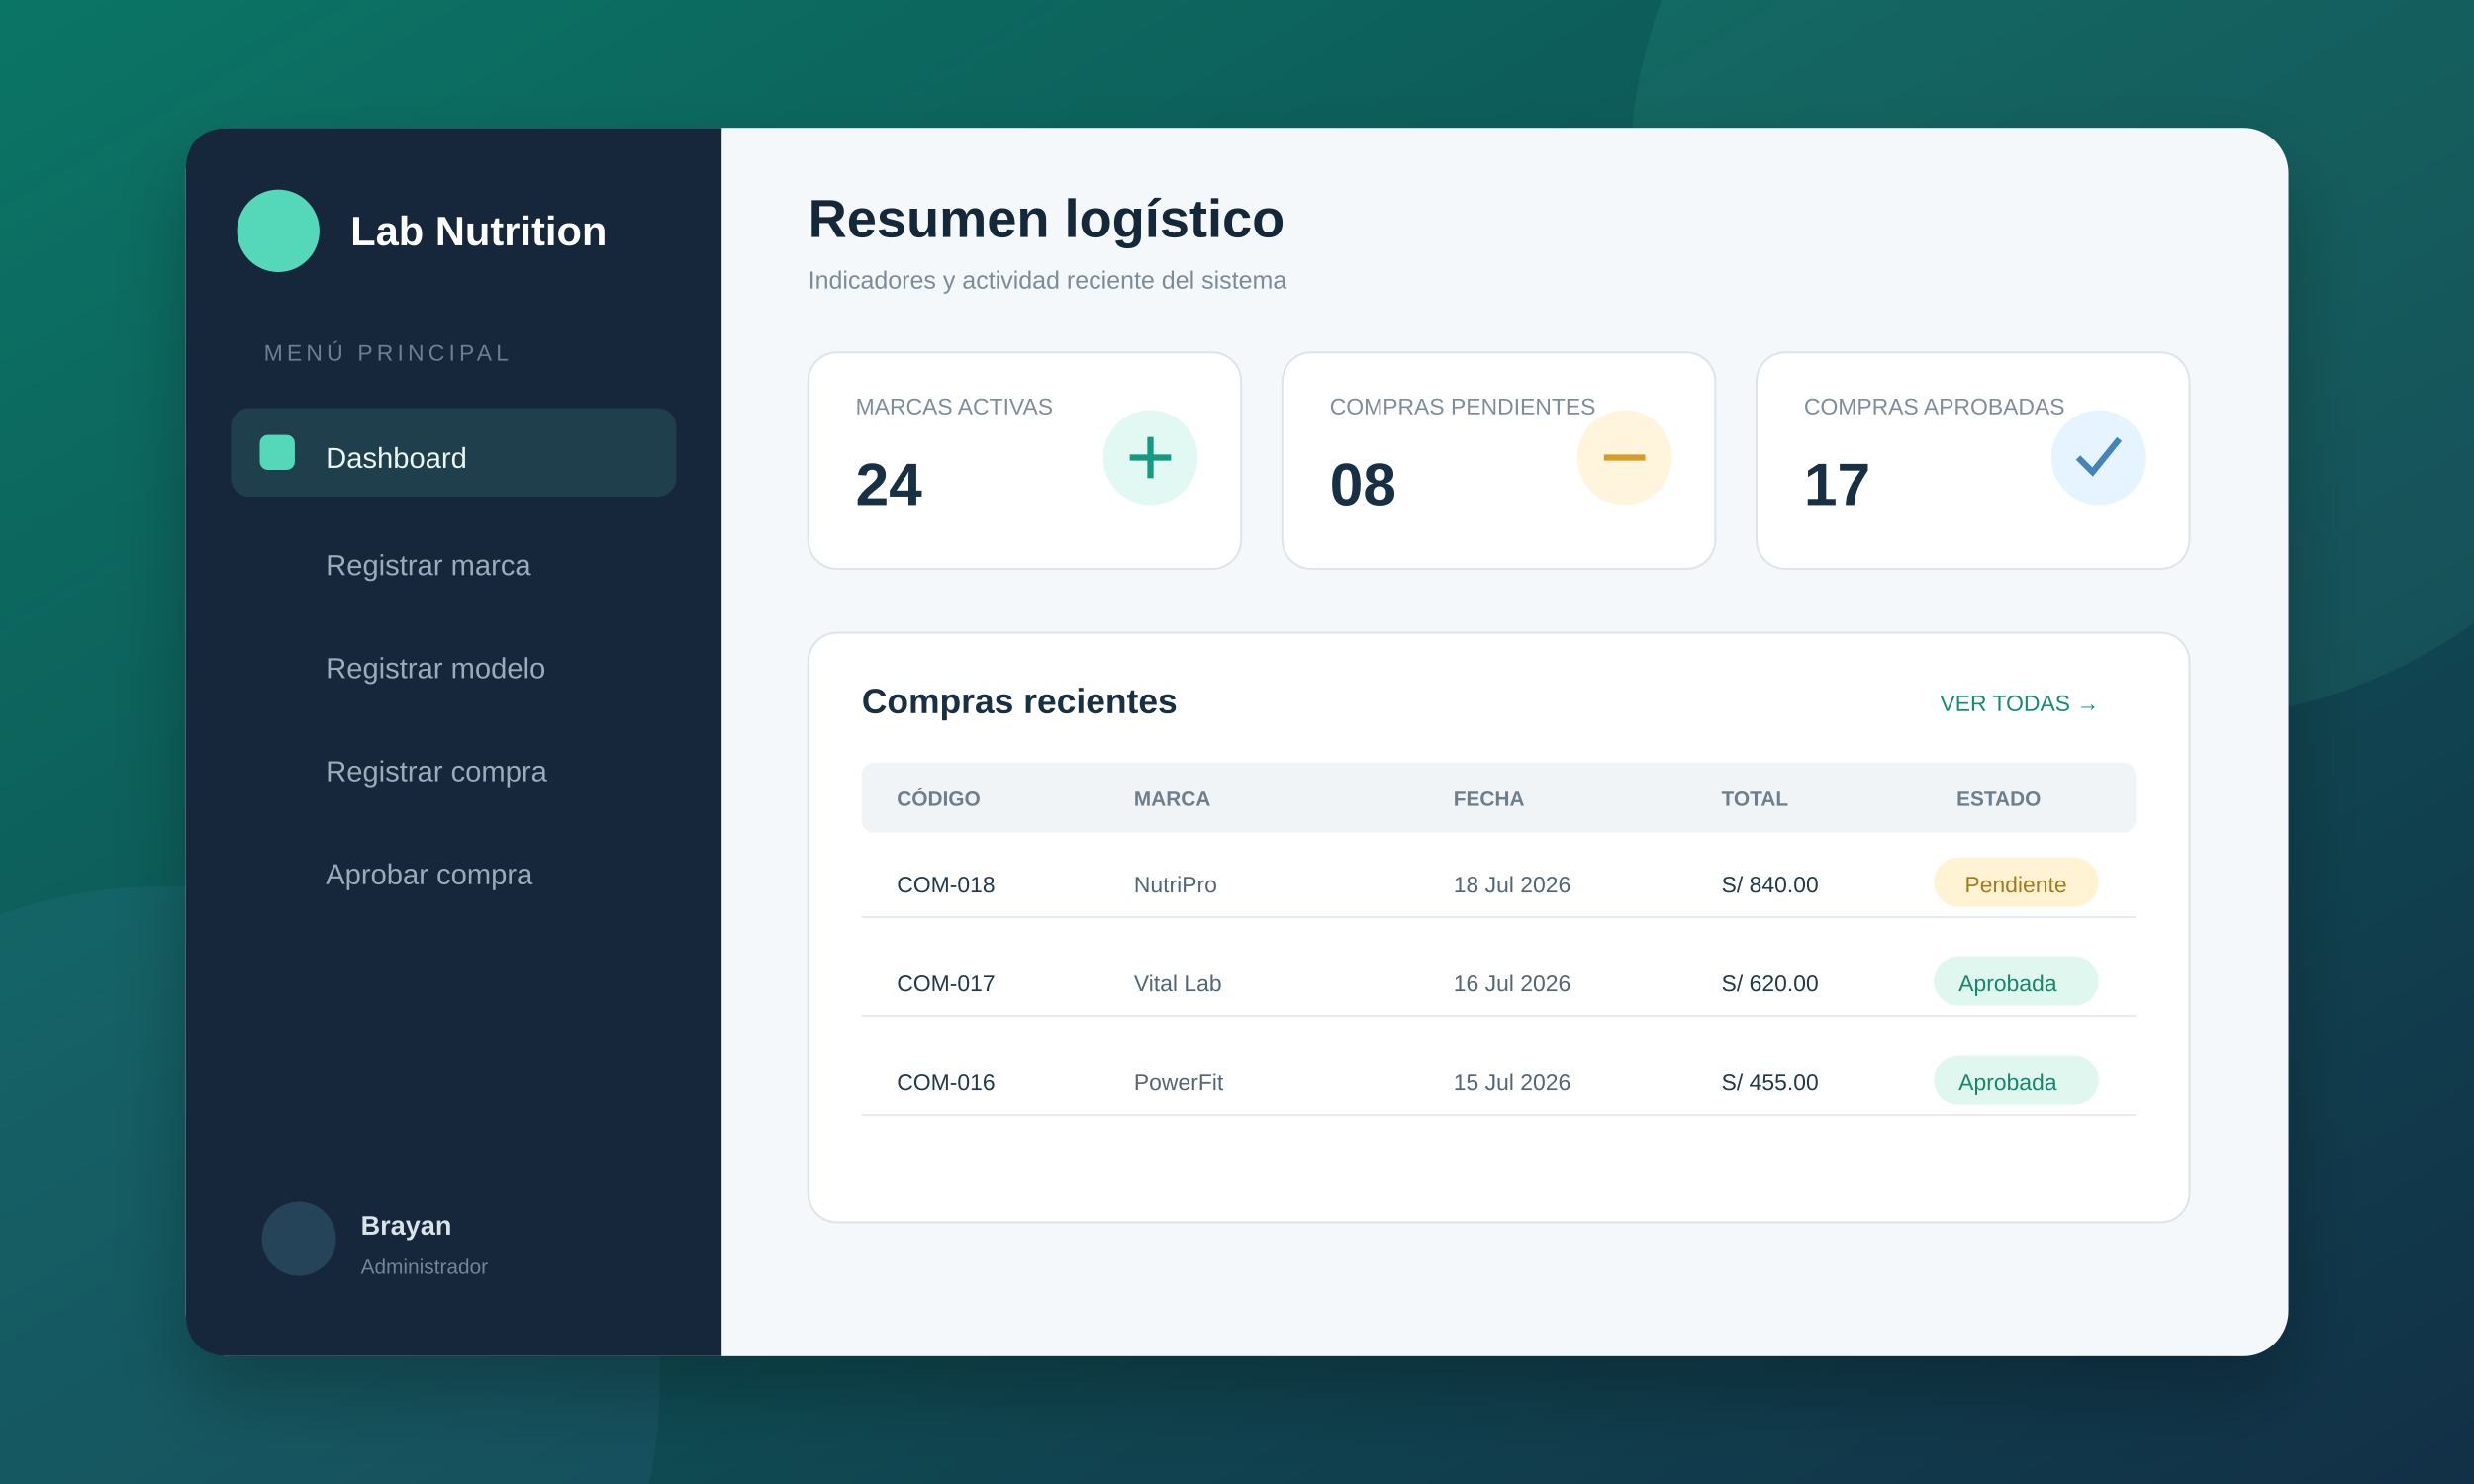
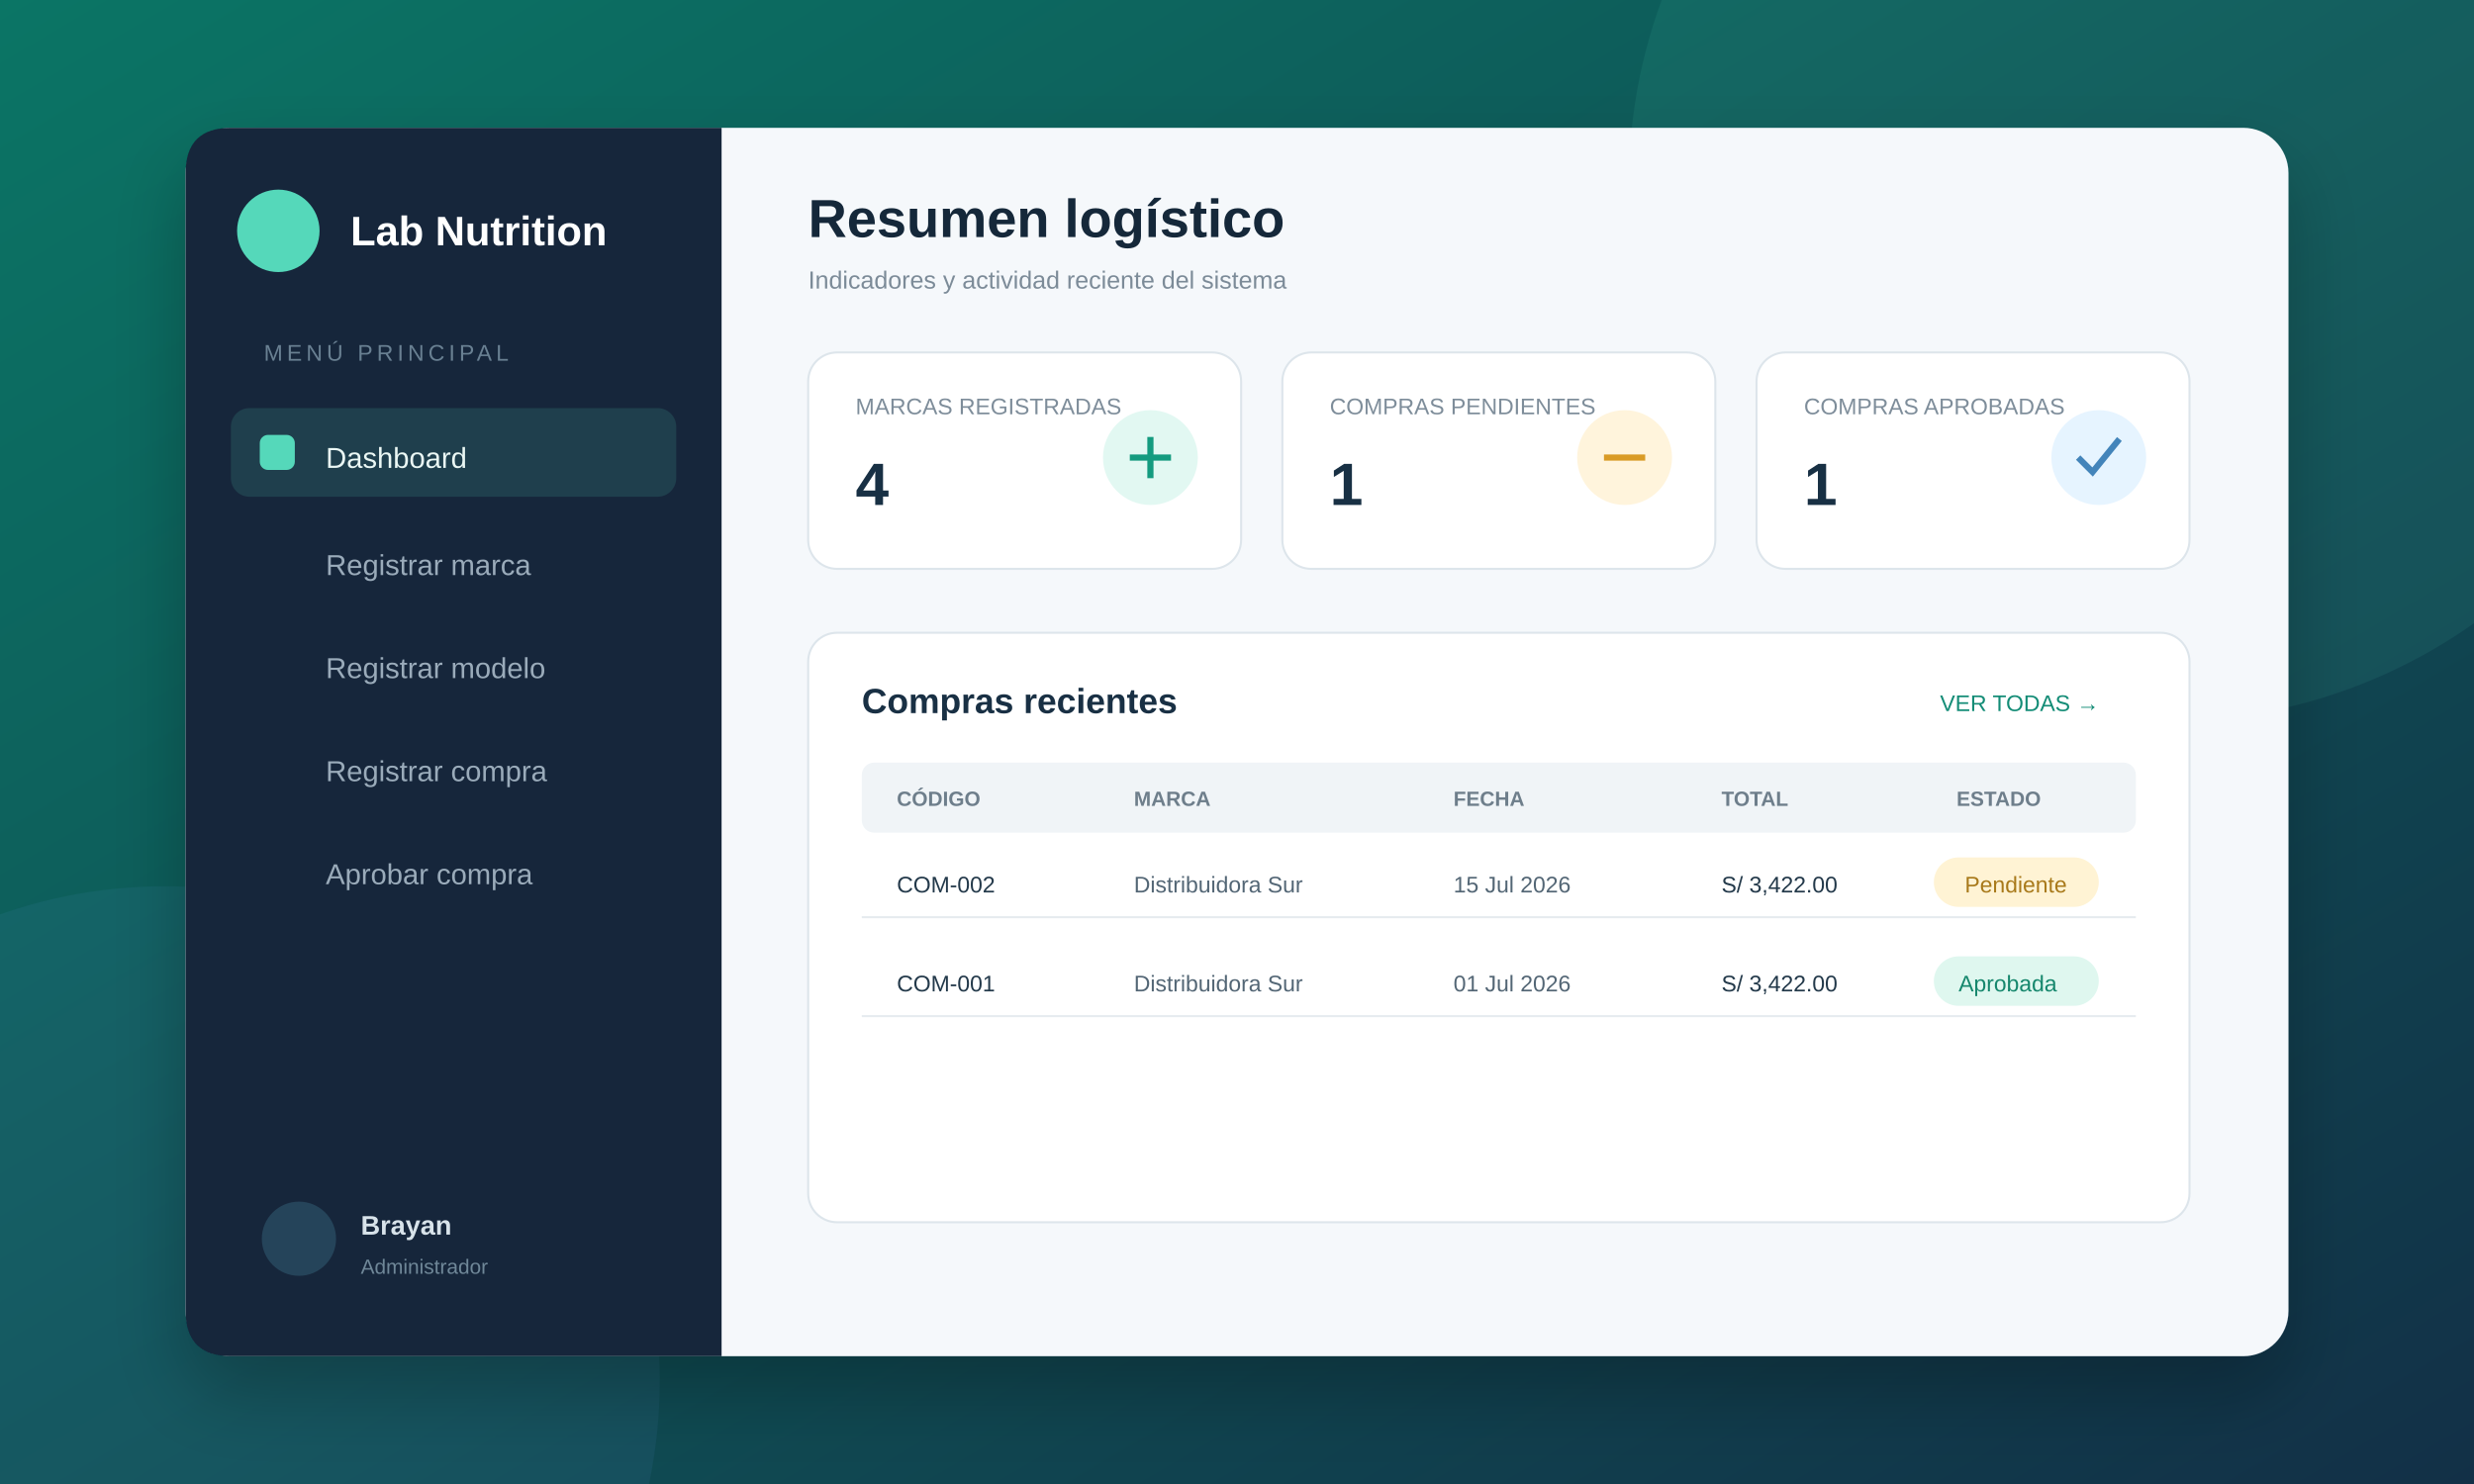
<svg xmlns="http://www.w3.org/2000/svg" viewBox="0 0 1200 720" role="img" aria-labelledby="title desc">
  <defs>
    <linearGradient id="bg" x1="0" y1="0" x2="1" y2="1">
      <stop stop-color="#0b7565" />
      <stop offset="1" stop-color="#123047" />
    </linearGradient>
    <filter id="s">
      <feDropShadow dx="0" dy="18" stdDeviation="18" flood-opacity=".25" />
    </filter>
  </defs>
  <rect width="1200" height="720" fill="url(#bg)" />
  <circle cx="1050" cy="90" r="260" fill="#59e1c2" opacity=".08" />
  <circle cx="80" cy="670" r="240" fill="#74a7ff" opacity=".07" />
  <g filter="url(#s)">
    <rect x="90" y="62" width="1020" height="596" rx="22" fill="#f5f8fb" />
    <path d="M112 62h238v596H112q-22 0-22-22V84q0-22 22-22Z" fill="#12283a" />
  </g>
  <circle cx="135" cy="112" r="20" fill="#55d8ba" />
  <text x="170" y="119" fill="#fff" font-family="Arial,sans-serif" font-size="20" font-weight="700">Lab Nutrition</text>
  <text x="128" y="175" fill="#698092" font-family="Arial,sans-serif" font-size="11" letter-spacing="2">MENÚ PRINCIPAL</text>
  <g font-family="Arial,sans-serif" font-size="14">
    <rect x="112" y="198" width="216" height="43" rx="9" fill="#55d8ba" opacity=".14" />
    <rect x="126" y="211" width="17" height="17" rx="4" fill="#55d8ba" />
    <text x="158" y="227" fill="#eaf7f4">Dashboard</text>
    <text x="158" y="279" fill="#9aabba">Registrar marca</text>
    <text x="158" y="329" fill="#9aabba">Registrar modelo</text>
    <text x="158" y="379" fill="#9aabba">Registrar compra</text>
    <text x="158" y="429" fill="#9aabba">Aprobar compra</text>
  </g>
  <circle cx="145" cy="601" r="18" fill="#25445a" />
  <text x="175" y="599" fill="#d8e3ea" font-family="Arial,sans-serif" font-size="13" font-weight="700">Brayan</text>
  <text x="175" y="618" fill="#6f8798" font-family="Arial,sans-serif" font-size="10">Administrador</text>
  <text x="392" y="115" fill="#15283a" font-family="Arial,sans-serif" font-size="26" font-weight="700">Resumen logístico</text>
  <text x="392" y="140" fill="#7c8b98" font-family="Arial,sans-serif" font-size="12">Indicadores y actividad reciente del sistema</text>
  <rect x="392" y="171" width="210" height="105" rx="14" fill="#fff" stroke="#dde5eb" />
  <rect x="622" y="171" width="210" height="105" rx="14" fill="#fff" stroke="#dde5eb" />
  <rect x="852" y="171" width="210" height="105" rx="14" fill="#fff" stroke="#dde5eb" />
  <g font-family="Arial,sans-serif">
-     <text x="415" y="201" fill="#7e8d9a" font-size="11">MARCAS ACTIVAS</text>
-     <text x="415" y="245" fill="#183044" font-size="29" font-weight="700">24</text>
+     <text x="415" y="201" fill="#7e8d9a" font-size="11">MARCAS REGISTRADAS</text>
+     <text x="415" y="245" fill="#183044" font-size="29" font-weight="700">4</text>
    <circle cx="558" cy="222" r="23" fill="#e2f8f2" />
    <path d="M548 222h20M558 212v20" stroke="#149b7f" stroke-width="3" />
    <text x="645" y="201" fill="#7e8d9a" font-size="11">COMPRAS PENDIENTES</text>
-     <text x="645" y="245" fill="#183044" font-size="29" font-weight="700">08</text>
+     <text x="645" y="245" fill="#183044" font-size="29" font-weight="700">1</text>
    <circle cx="788" cy="222" r="23" fill="#fff4dc" />
    <path d="M778 222h20" stroke="#d99b26" stroke-width="3" />
    <text x="875" y="201" fill="#7e8d9a" font-size="11">COMPRAS APROBADAS</text>
-     <text x="875" y="245" fill="#183044" font-size="29" font-weight="700">17</text>
+     <text x="875" y="245" fill="#183044" font-size="29" font-weight="700">1</text>
    <circle cx="1018" cy="222" r="23" fill="#e6f4ff" />
    <path d="m1008 222 7 7 13-16" fill="none" stroke="#4384ba" stroke-width="3" />
  </g>
  <rect x="392" y="307" width="670" height="286" rx="14" fill="#fff" stroke="#dde5eb" />
  <text x="418" y="346" fill="#193044" font-family="Arial,sans-serif" font-size="17" font-weight="700">Compras recientes</text>
  <text x="941" y="345" fill="#138c76" font-family="Arial,sans-serif" font-size="11">VER TODAS →</text>
  <rect x="418" y="370" width="618" height="34" rx="6" fill="#f0f4f7" />
  <g fill="#6e7e8b" font-family="Arial,sans-serif" font-size="10" font-weight="700">
    <text x="435" y="391">CÓDIGO</text>
    <text x="550" y="391">MARCA</text>
    <text x="705" y="391">FECHA</text>
    <text x="835" y="391">TOTAL</text>
    <text x="949" y="391">ESTADO</text>
  </g>
  <g font-family="Arial,sans-serif" font-size="11">
-     <path d="M418 445h618M418 493h618M418 541h618" stroke="#e6ebef" />
-     <text x="435" y="433" fill="#23394a">COM-018</text>
-     <text x="550" y="433" fill="#536675">NutriPro</text>
-     <text x="705" y="433" fill="#536675">18 Jul 2026</text>
-     <text x="835" y="433" fill="#23394a">S/ 840.00</text>
+     <path d="M418 445h618M418 493h618" stroke="#e6ebef" />
+     <text x="435" y="433" fill="#23394a">COM-002</text>
+     <text x="550" y="433" fill="#536675">Distribuidora Sur</text>
+     <text x="705" y="433" fill="#536675">15 Jul 2026</text>
+     <text x="835" y="433" fill="#23394a">S/ 3,422.00</text>
    <rect x="938" y="416" width="80" height="24" rx="12" fill="#fff3d4" />
    <text x="953" y="433" fill="#a8791a">Pendiente</text>
-     <text x="435" y="481" fill="#23394a">COM-017</text>
-     <text x="550" y="481" fill="#536675">Vital Lab</text>
-     <text x="705" y="481" fill="#536675">16 Jul 2026</text>
-     <text x="835" y="481" fill="#23394a">S/ 620.00</text>
+     <text x="435" y="481" fill="#23394a">COM-001</text>
+     <text x="550" y="481" fill="#536675">Distribuidora Sur</text>
+     <text x="705" y="481" fill="#536675">01 Jul 2026</text>
+     <text x="835" y="481" fill="#23394a">S/ 3,422.00</text>
    <rect x="938" y="464" width="80" height="24" rx="12" fill="#dff7ef" />
    <text x="950" y="481" fill="#16876d">Aprobada</text>
-     <text x="435" y="529" fill="#23394a">COM-016</text>
-     <text x="550" y="529" fill="#536675">PowerFit</text>
-     <text x="705" y="529" fill="#536675">15 Jul 2026</text>
-     <text x="835" y="529" fill="#23394a">S/ 455.00</text>
-     <rect x="938" y="512" width="80" height="24" rx="12" fill="#dff7ef" />
-     <text x="950" y="529" fill="#16876d">Aprobada</text>
  </g>
</svg>
